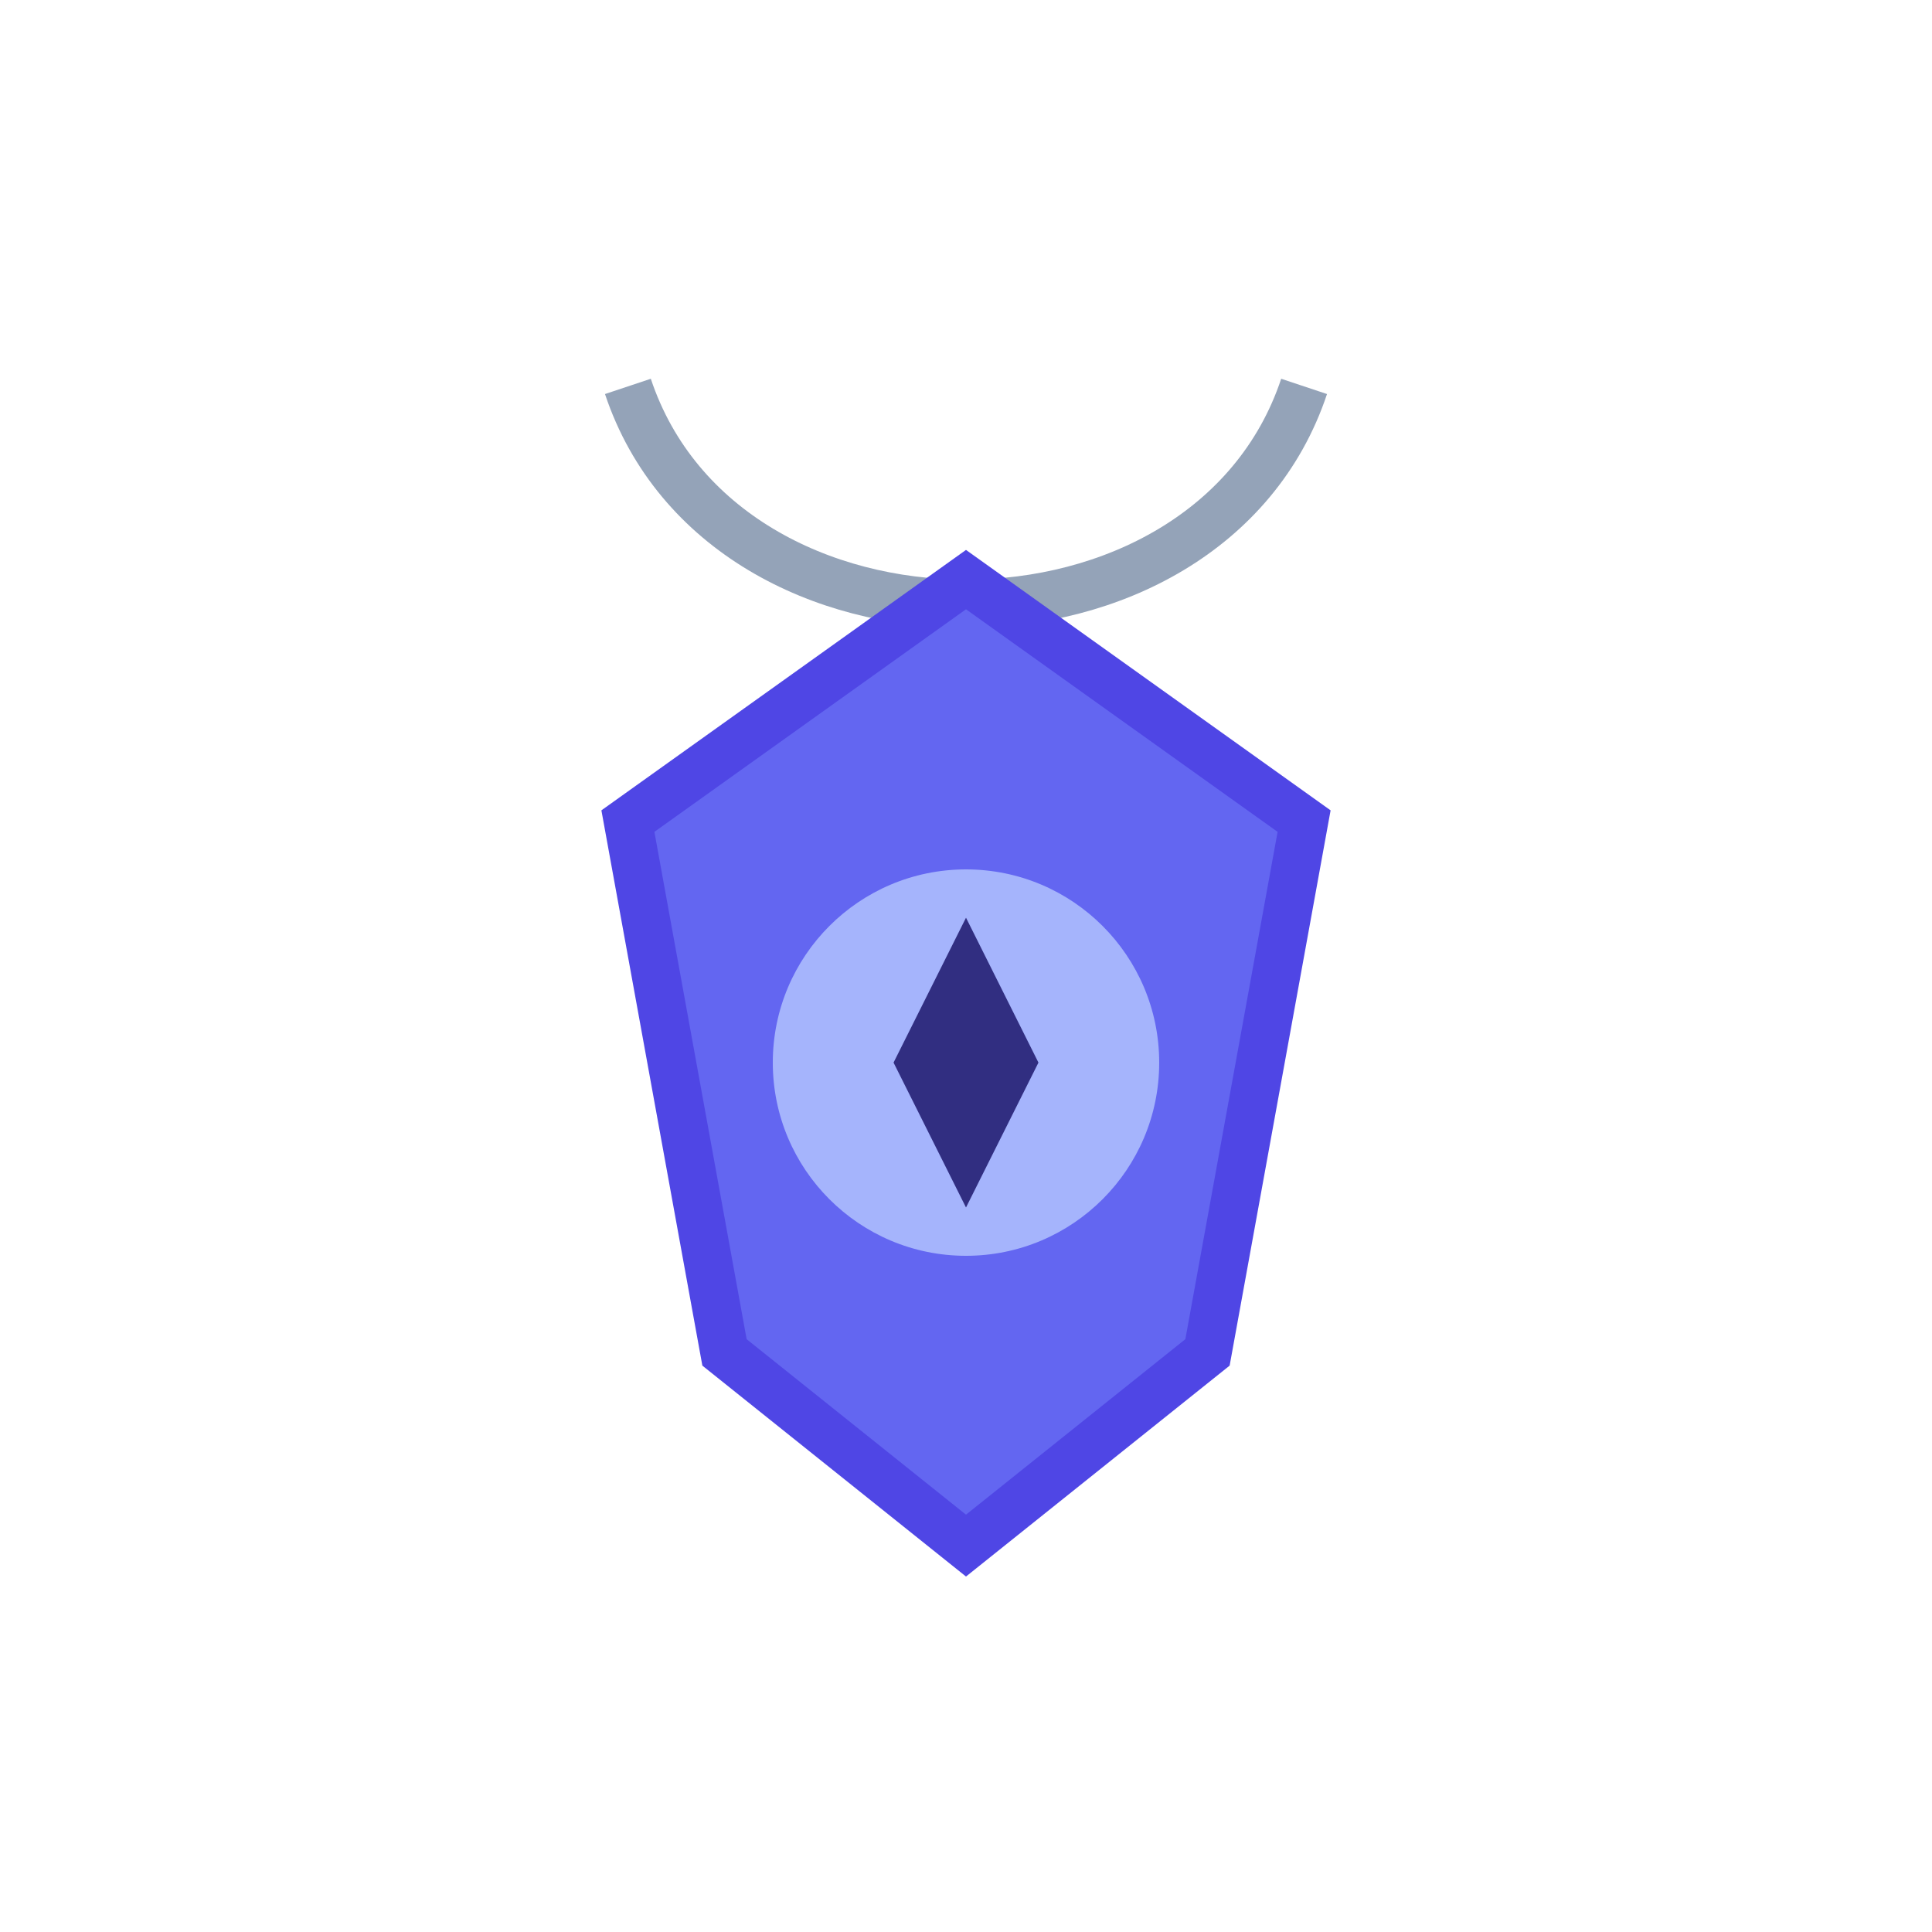
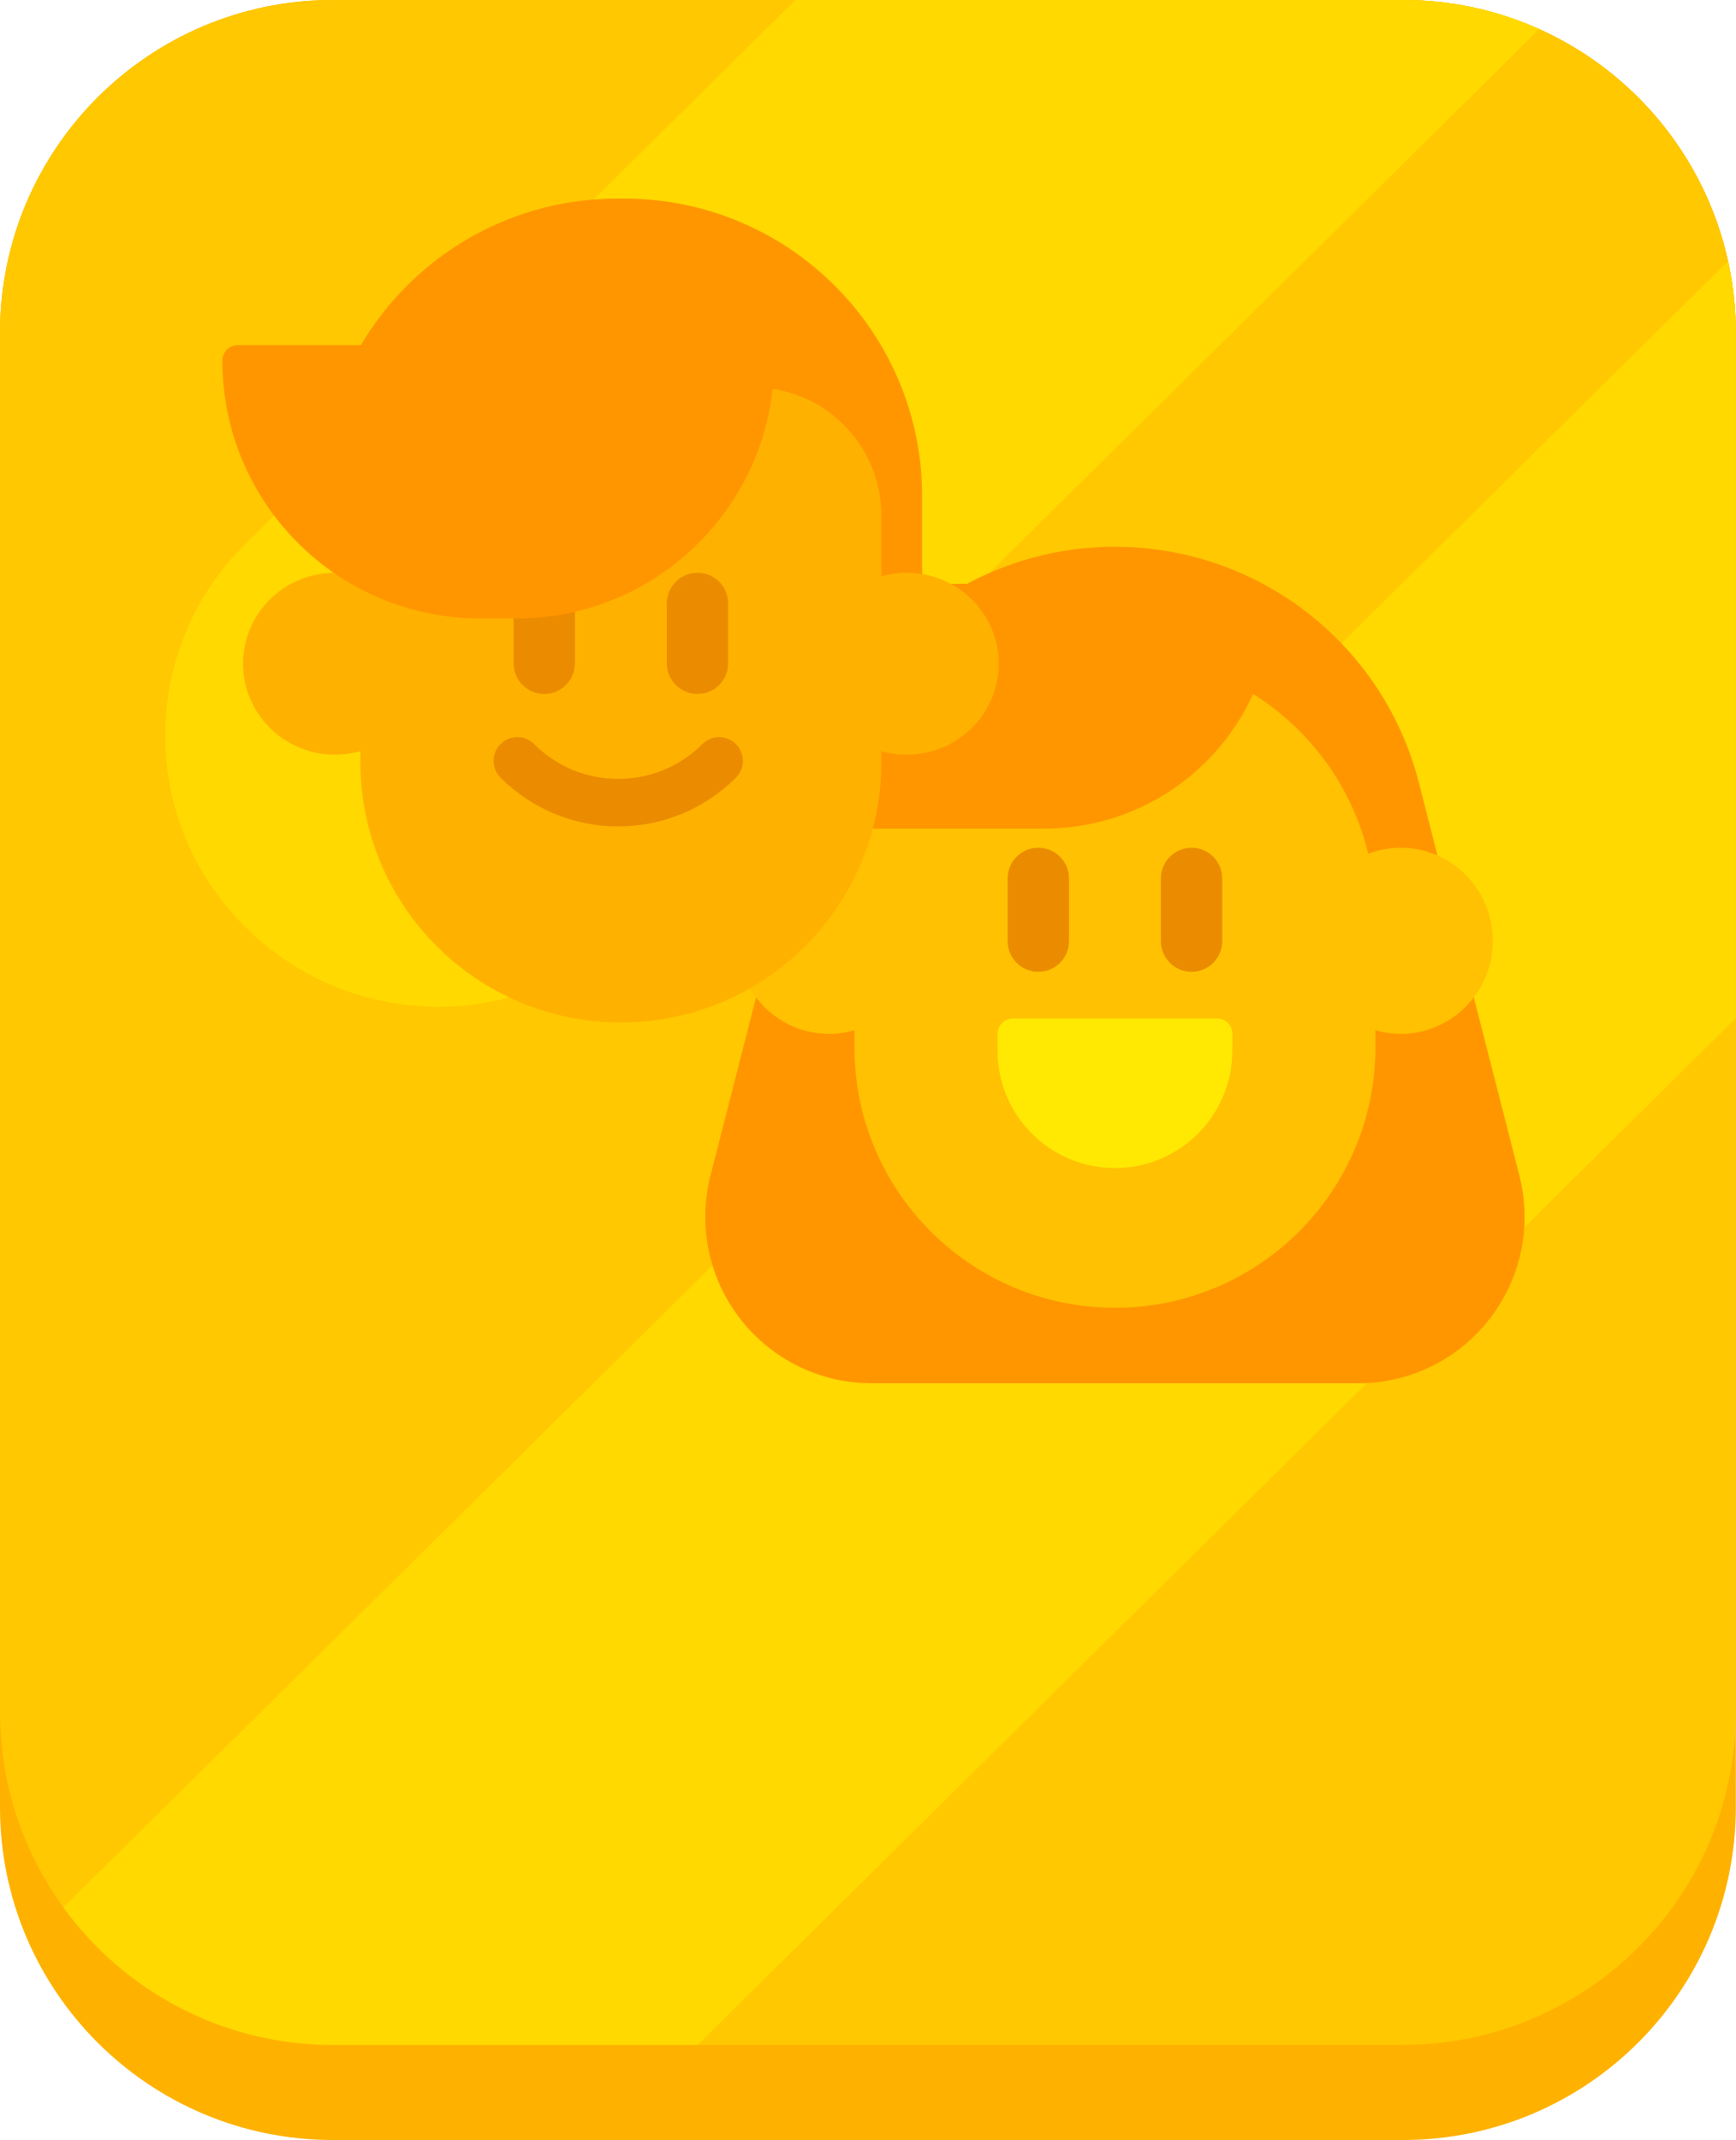
- <svg xmlns="http://www.w3.org/2000/svg" viewBox="0 0 80 80">
-   <path d="M26 16 C30 28 50 28 54 16" fill="none" stroke="#94A3B8" stroke-width="2" />
-   <polygon points="40,24 54,34 50,56 40,64 30,56 26,34" fill="#6366F1" stroke="#4F46E5" stroke-width="2" />
-   <circle cx="40" cy="44" r="8" fill="#A5B4FC" />
-   <polygon points="40,38 43,44 40,50 37,44" fill="#312E81" />
+ <svg xmlns="http://www.w3.org/2000/svg" width="73px" height="90px" viewBox="0 0 73 90" version="1.1">
+   <g id="Friendly-Gold" stroke="none" stroke-width="1" fill="none" fill-rule="evenodd">
+     <path d="M14,0 L59,0 C66.732,-3.19669972e-15 73,6.268 73,14 L73,76 C73,83.732 66.732,90 59,90 L14,90 C6.268,90 1.67924438e-13,83.732 1.63424829e-13,76 L1.63424829e-13,14 C1.60701577e-13,6.268 6.268,-3.56013962e-16 14,0 Z" id="Shield-Copy-13" fill="#FFB100" fill-rule="nonzero" />
+     <path d="M14,0 L59,0 C66.732,2.1323708e-15 73,6.268 73,14 L73,72 C73,79.732 66.732,86 59,86 L14,86 C6.268,86 1.67924438e-13,79.732 1.63424829e-13,72 L1.63424829e-13,14 C1.64254291e-13,6.268 6.268,1.42034288e-15 14,0 Z" id="Shield-Copy-2" fill="#FFC800" fill-rule="nonzero" />
+     <path d="M72.689,11.053 L72.673,10.978 C72.749,11.324 72.812,11.674 72.862,12.028 L72.862,12.028 C72.932,12.52 72.975,13.02 72.992,13.527 L72.992,13.527 L73,14 L73,42.824 L29.345,85.999 L14,86 C9.338,86 5.208,83.721 2.664,80.217 L72.673,10.978 C72.679,11.003 72.684,11.028 72.689,11.053 Z" id="Path" fill="#FFD900" fill-rule="nonzero" />
+     <path d="M33.447,-1.3500312e-13 L59,-1.3500312e-13 C61.044,-1.3500312e-13 62.985,0.438 64.736,1.225 L26.522,39.019 C22.041,43.45 14.829,43.45 10.348,39.019 L10.303,38.974 C5.862,34.581 5.822,27.42 10.215,22.978 C10.244,22.948 10.274,22.919 10.303,22.89 L33.447,-1.3500312e-13 Z" id="Path" fill="#FFD900" fill-rule="nonzero" />
+     <path d="M46.889,22.995 C52.917,22.995 58.178,27.08 59.672,32.92 L63.899,49.441 C64.857,53.187 62.597,57 58.852,57.958 C58.285,58.103 57.702,58.176 57.117,58.176 L36.661,58.176 C32.795,58.176 29.661,55.042 29.661,51.176 C29.661,50.591 29.734,50.008 29.879,49.441 L34.105,32.92 C35.599,27.08 40.861,22.995 46.889,22.995 Z" id="Rectangle-Copy-130" fill="#FF9600" />
+     <path d="M46.889,27.519 C52.939,27.519 57.844,32.424 57.844,38.475 L57.844,44.044 C57.844,50.095 52.939,55 46.889,55 C40.838,55 35.933,50.095 35.933,44.044 L35.933,38.475 C35.933,32.424 40.838,27.519 46.889,27.519 Z" id="Rectangle-Copy-130" fill="#FFC101" />
+     <path d="M33.263,25.2 C33.263,24.842 33.553,24.552 33.911,24.552 L52.911,24.552 C53.269,24.552 53.559,24.842 53.559,25.2 C53.559,30.528 49.24,34.848 43.911,34.848 L33.911,34.848 C33.553,34.848 33.263,34.558 33.263,34.2 L33.263,25.2 Z M34.559,33.552 L43.911,33.552 C48.306,33.552 51.908,30.158 52.238,25.848 L34.559,25.848 L34.559,33.552 Z" id="Rectangle-Copy-138" fill="#FF9600" fill-rule="nonzero" />
+     <path d="M33.911,25.2 L52.911,25.2 C52.911,30.171 48.882,34.2 43.911,34.2 L33.911,34.2 L33.911,34.2 L33.911,25.2 Z" id="Rectangle-Copy-138" fill="#FF9600" />
+     <path d="M41.952,43.481 C41.952,43.123 42.242,42.833 42.6,42.833 L51.178,42.833 C51.536,42.833 51.826,43.123 51.826,43.481 L51.826,44.187 C51.826,46.914 49.615,49.124 46.889,49.124 C44.162,49.124 41.952,46.914 41.952,44.187 L41.952,43.481 Z M43.248,44.187 C43.248,46.198 44.878,47.828 46.889,47.828 C48.9,47.828 50.53,46.198 50.53,44.187 L50.53,44.129 L43.248,44.129 L43.248,44.187 Z" id="Rectangle-Copy-131" fill="#FFE902" fill-rule="nonzero" />
+     <path d="M42.6,43.481 L51.178,43.481 L51.178,44.187 C51.178,46.556 49.258,48.476 46.889,48.476 C44.52,48.476 42.6,46.556 42.6,44.187 L42.6,43.481 L42.6,43.481 Z" id="Rectangle-Copy-131" fill="#FFE902" />
+     <rect id="Rectangle-Copy-132" fill="#EB8C00" x="48.822" y="35.652" width="2.578" height="5.219" rx="1.289" />
+     <rect id="Rectangle-Copy-133" fill="#EB8C00" x="42.378" y="35.652" width="2.578" height="5.219" rx="1.289" />
+     <ellipse id="Oval-Copy-23" fill="#FFC101" cx="58.911" cy="39.567" rx="3.867" ry="3.914" />
+     <ellipse id="Oval-Copy-24" fill="#FFC101" cx="34.867" cy="39.567" rx="3.867" ry="3.914" />
+     <path d="M13.441,9 C13.441,8.642 13.731,8.352 14.089,8.352 L34.038,8.354 L36.326,8.552 C36.578,8.574 36.795,8.741 36.88,8.979 L38.744,14.194 L38.781,14.412 L38.781,14.758 C38.781,21.677 33.172,27.285 26.253,27.285 L25.969,27.285 C19.05,27.285 13.441,21.677 13.441,14.758 L13.441,9 Z M14.737,9.648 L14.737,14.758 C14.737,20.961 19.766,25.989 25.969,25.989 L26.253,25.989 C32.457,25.989 37.485,20.961 37.485,14.758 L37.485,14.524 L35.799,9.807 L33.983,9.648 L14.737,9.648 Z" id="Rectangle-Copy-139" fill="#FF9600" fill-rule="nonzero" transform="translate(26.11111, 17.81875) rotate(-180) translate(-26.11111, -17.81875)" />
+     <path d="M14.089,9 L33.983,9 L36.27,9.197 L38.133,14.412 L38.133,14.758 C38.133,21.319 32.814,26.637 26.253,26.637 L25.969,26.637 C19.408,26.637 14.089,21.319 14.089,14.758 L14.089,9 L14.089,9 Z" id="Rectangle-Copy-139" fill="#FF9600" transform="translate(26.11111, 17.81875) rotate(-180) translate(-26.11111, -17.81875)" />
+     <ellipse id="Oval-Copy-18" fill="#FFB100" cx="38.133" cy="27.913" rx="3.867" ry="3.825" />
+     <ellipse id="Oval-Copy-19" fill="#FFB100" cx="14.089" cy="27.913" rx="3.867" ry="3.825" />
+     <path d="M20.556,16.288 L31.667,16.288 C34.649,16.288 37.067,18.705 37.067,21.688 L37.067,32.044 C37.067,38.095 32.162,43 26.111,43 C20.061,43 15.156,38.095 15.156,32.044 L15.156,21.688 C15.156,18.705 17.573,16.288 20.556,16.288 Z" id="Rectangle-Copy-126" fill="#FFB100" />
+     <rect id="Rectangle-Copy-128" fill="#EB8C00" x="28.044" y="24.087" width="2.578" height="5.1" rx="1.289" />
+     <rect id="Rectangle-Copy-129" fill="#EB8C00" x="21.6" y="24.087" width="2.578" height="5.1" rx="1.289" />
+     <path d="M9.352,15.162 C9.352,14.805 9.642,14.514 10,14.514 L31.911,14.514 C32.269,14.514 32.559,14.805 32.559,15.162 C32.559,21.154 27.702,26.011 21.711,26.011 L20.2,26.011 C14.209,26.011 9.352,21.154 9.352,15.162 Z M20.2,24.715 L21.711,24.715 C26.769,24.715 30.908,20.784 31.241,15.81 L10.67,15.81 C11.003,20.784 15.142,24.715 20.2,24.715 Z" id="Rectangle-Copy-138" fill="#FF9600" fill-rule="nonzero" />
+     <path d="M10,15.162 L31.911,15.162 C31.911,20.796 27.344,25.363 21.711,25.363 L20.2,25.363 C14.567,25.363 10,20.796 10,15.162 L10,15.162 L10,15.162 Z" id="Rectangle-Copy-138" fill="#FF9600" />
+     <path d="M23,36 C26.866,36 30,32.866 30,29 C30,28.448 29.552,28 29,28 C28.448,28 28,28.448 28,29 C28,31.761 25.761,34 23,34 C22.448,34 22,34.448 22,35 C22,35.552 22.448,36 23,36 Z" id="Path" fill="#EB8C00" fill-rule="nonzero" transform="translate(26, 32) rotate(-315) translate(-26, -32)" />
+   </g>
</svg>
